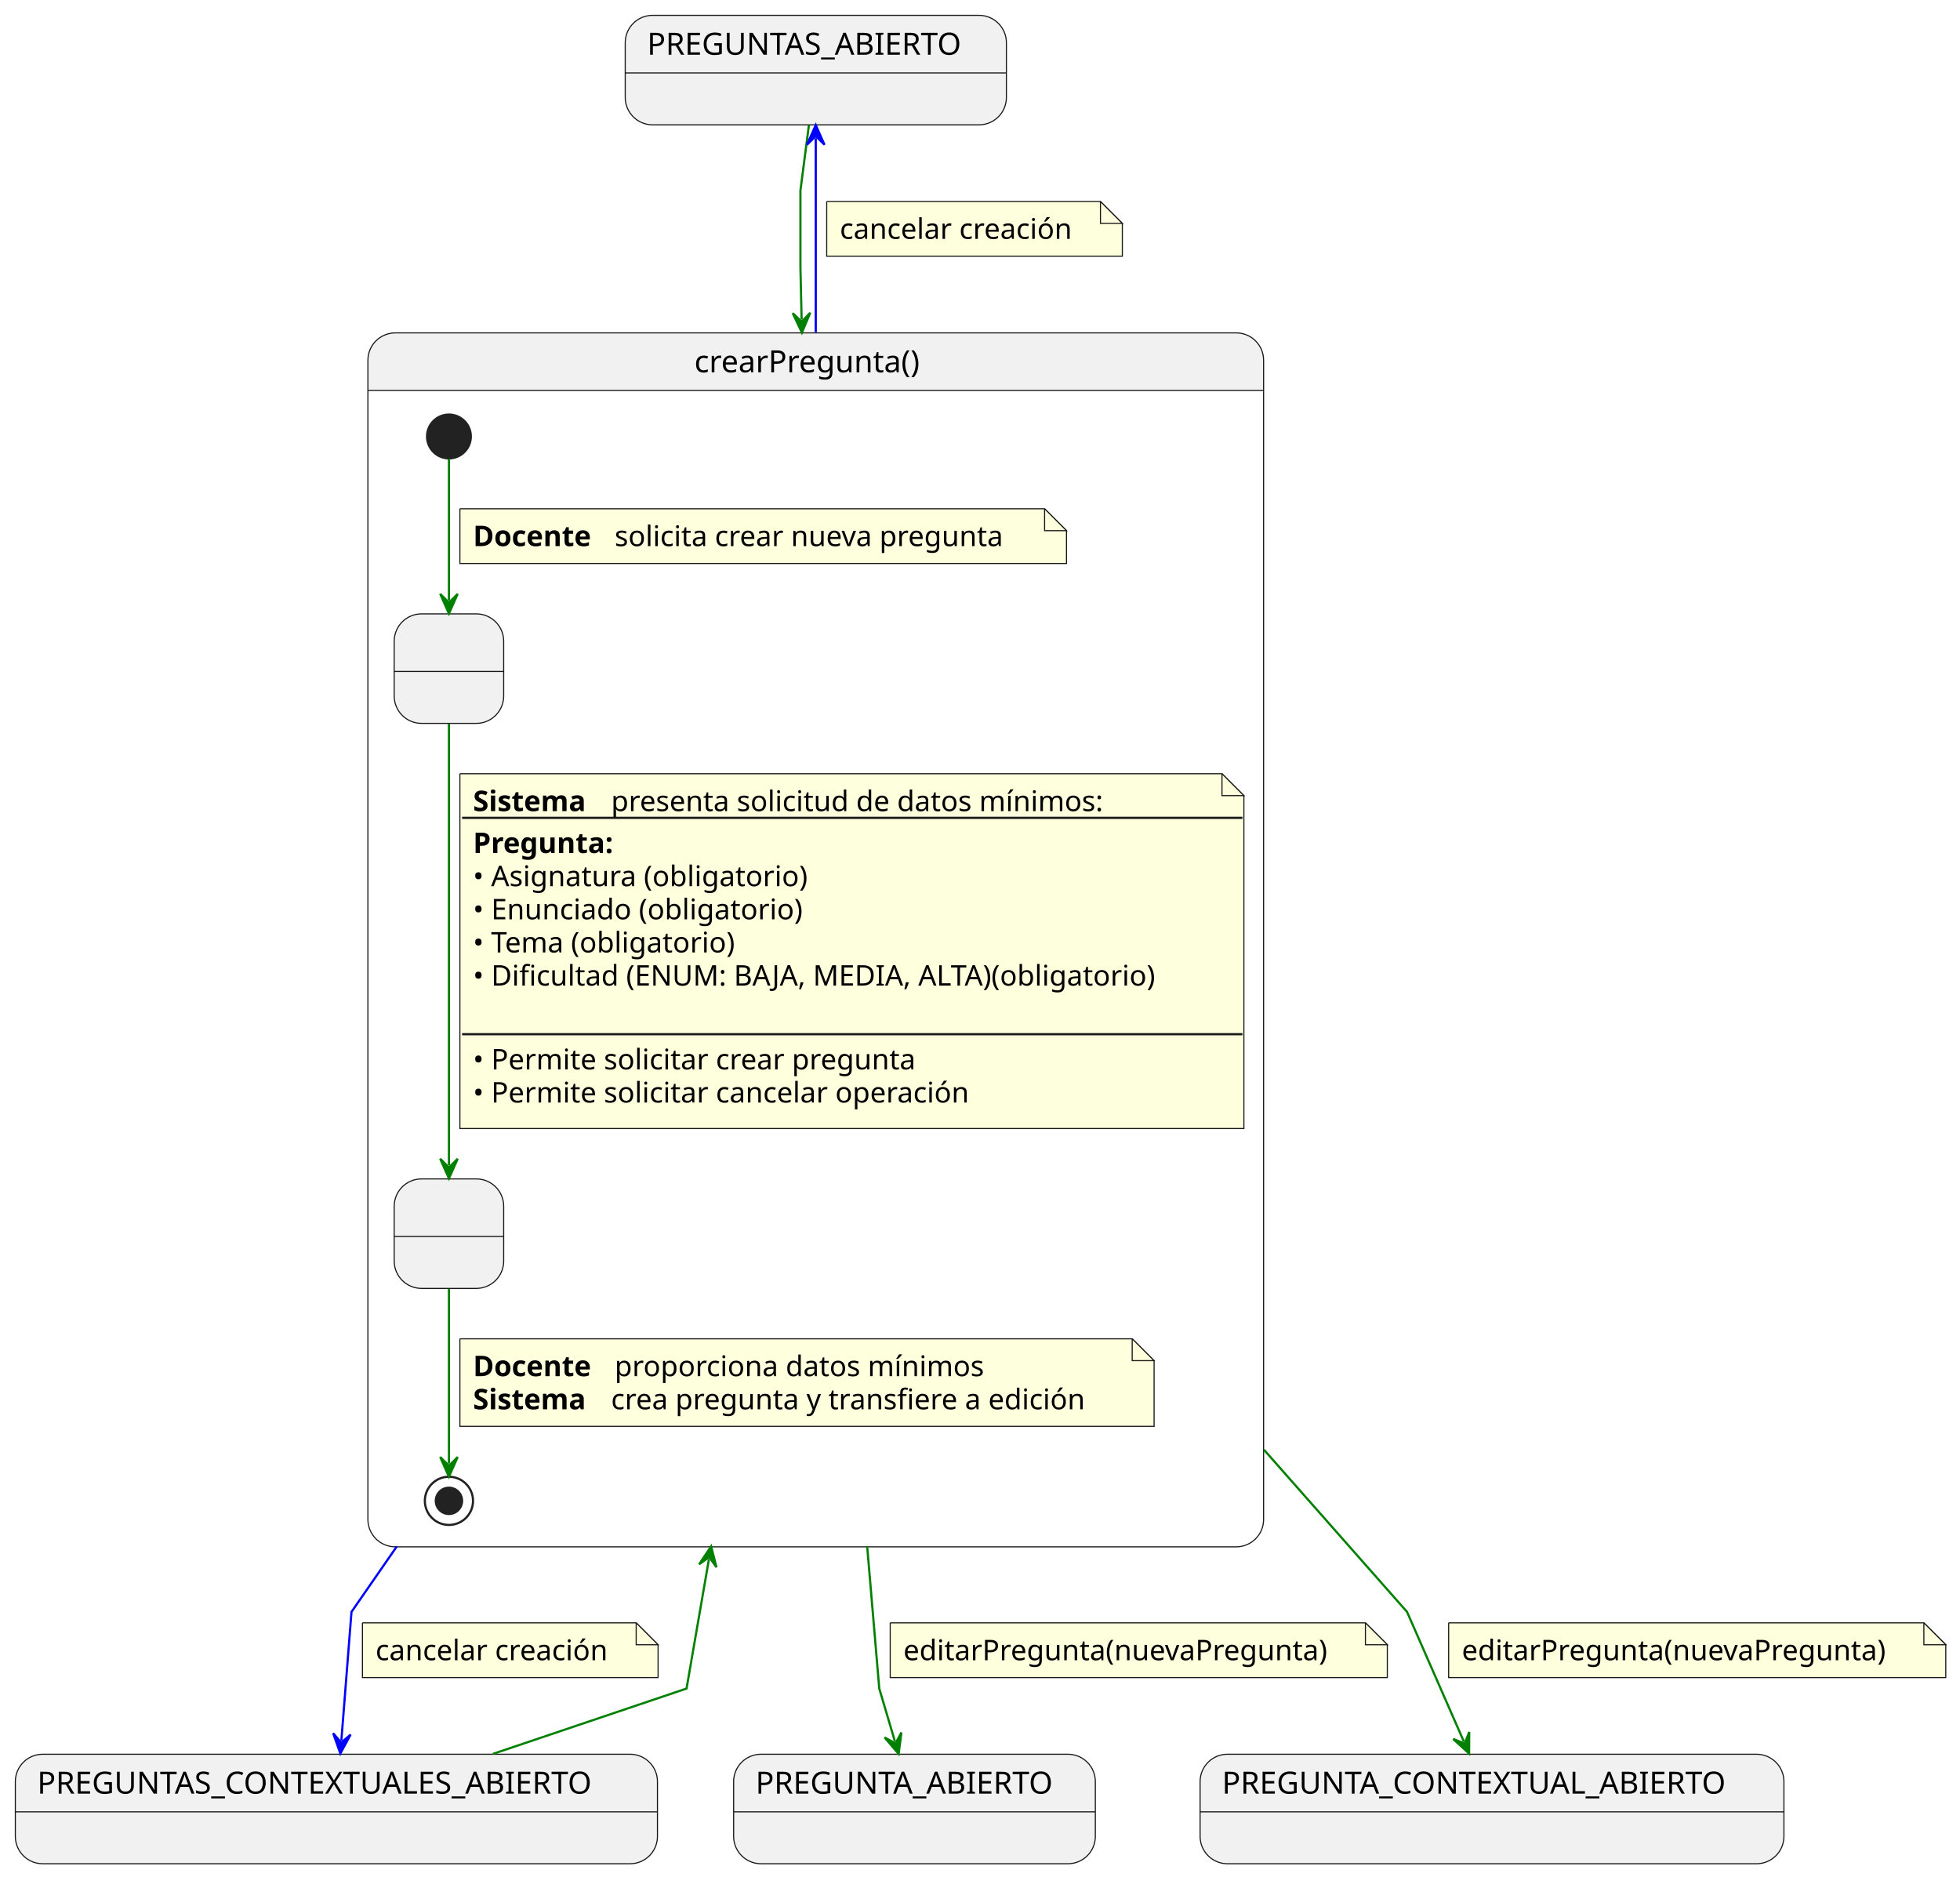
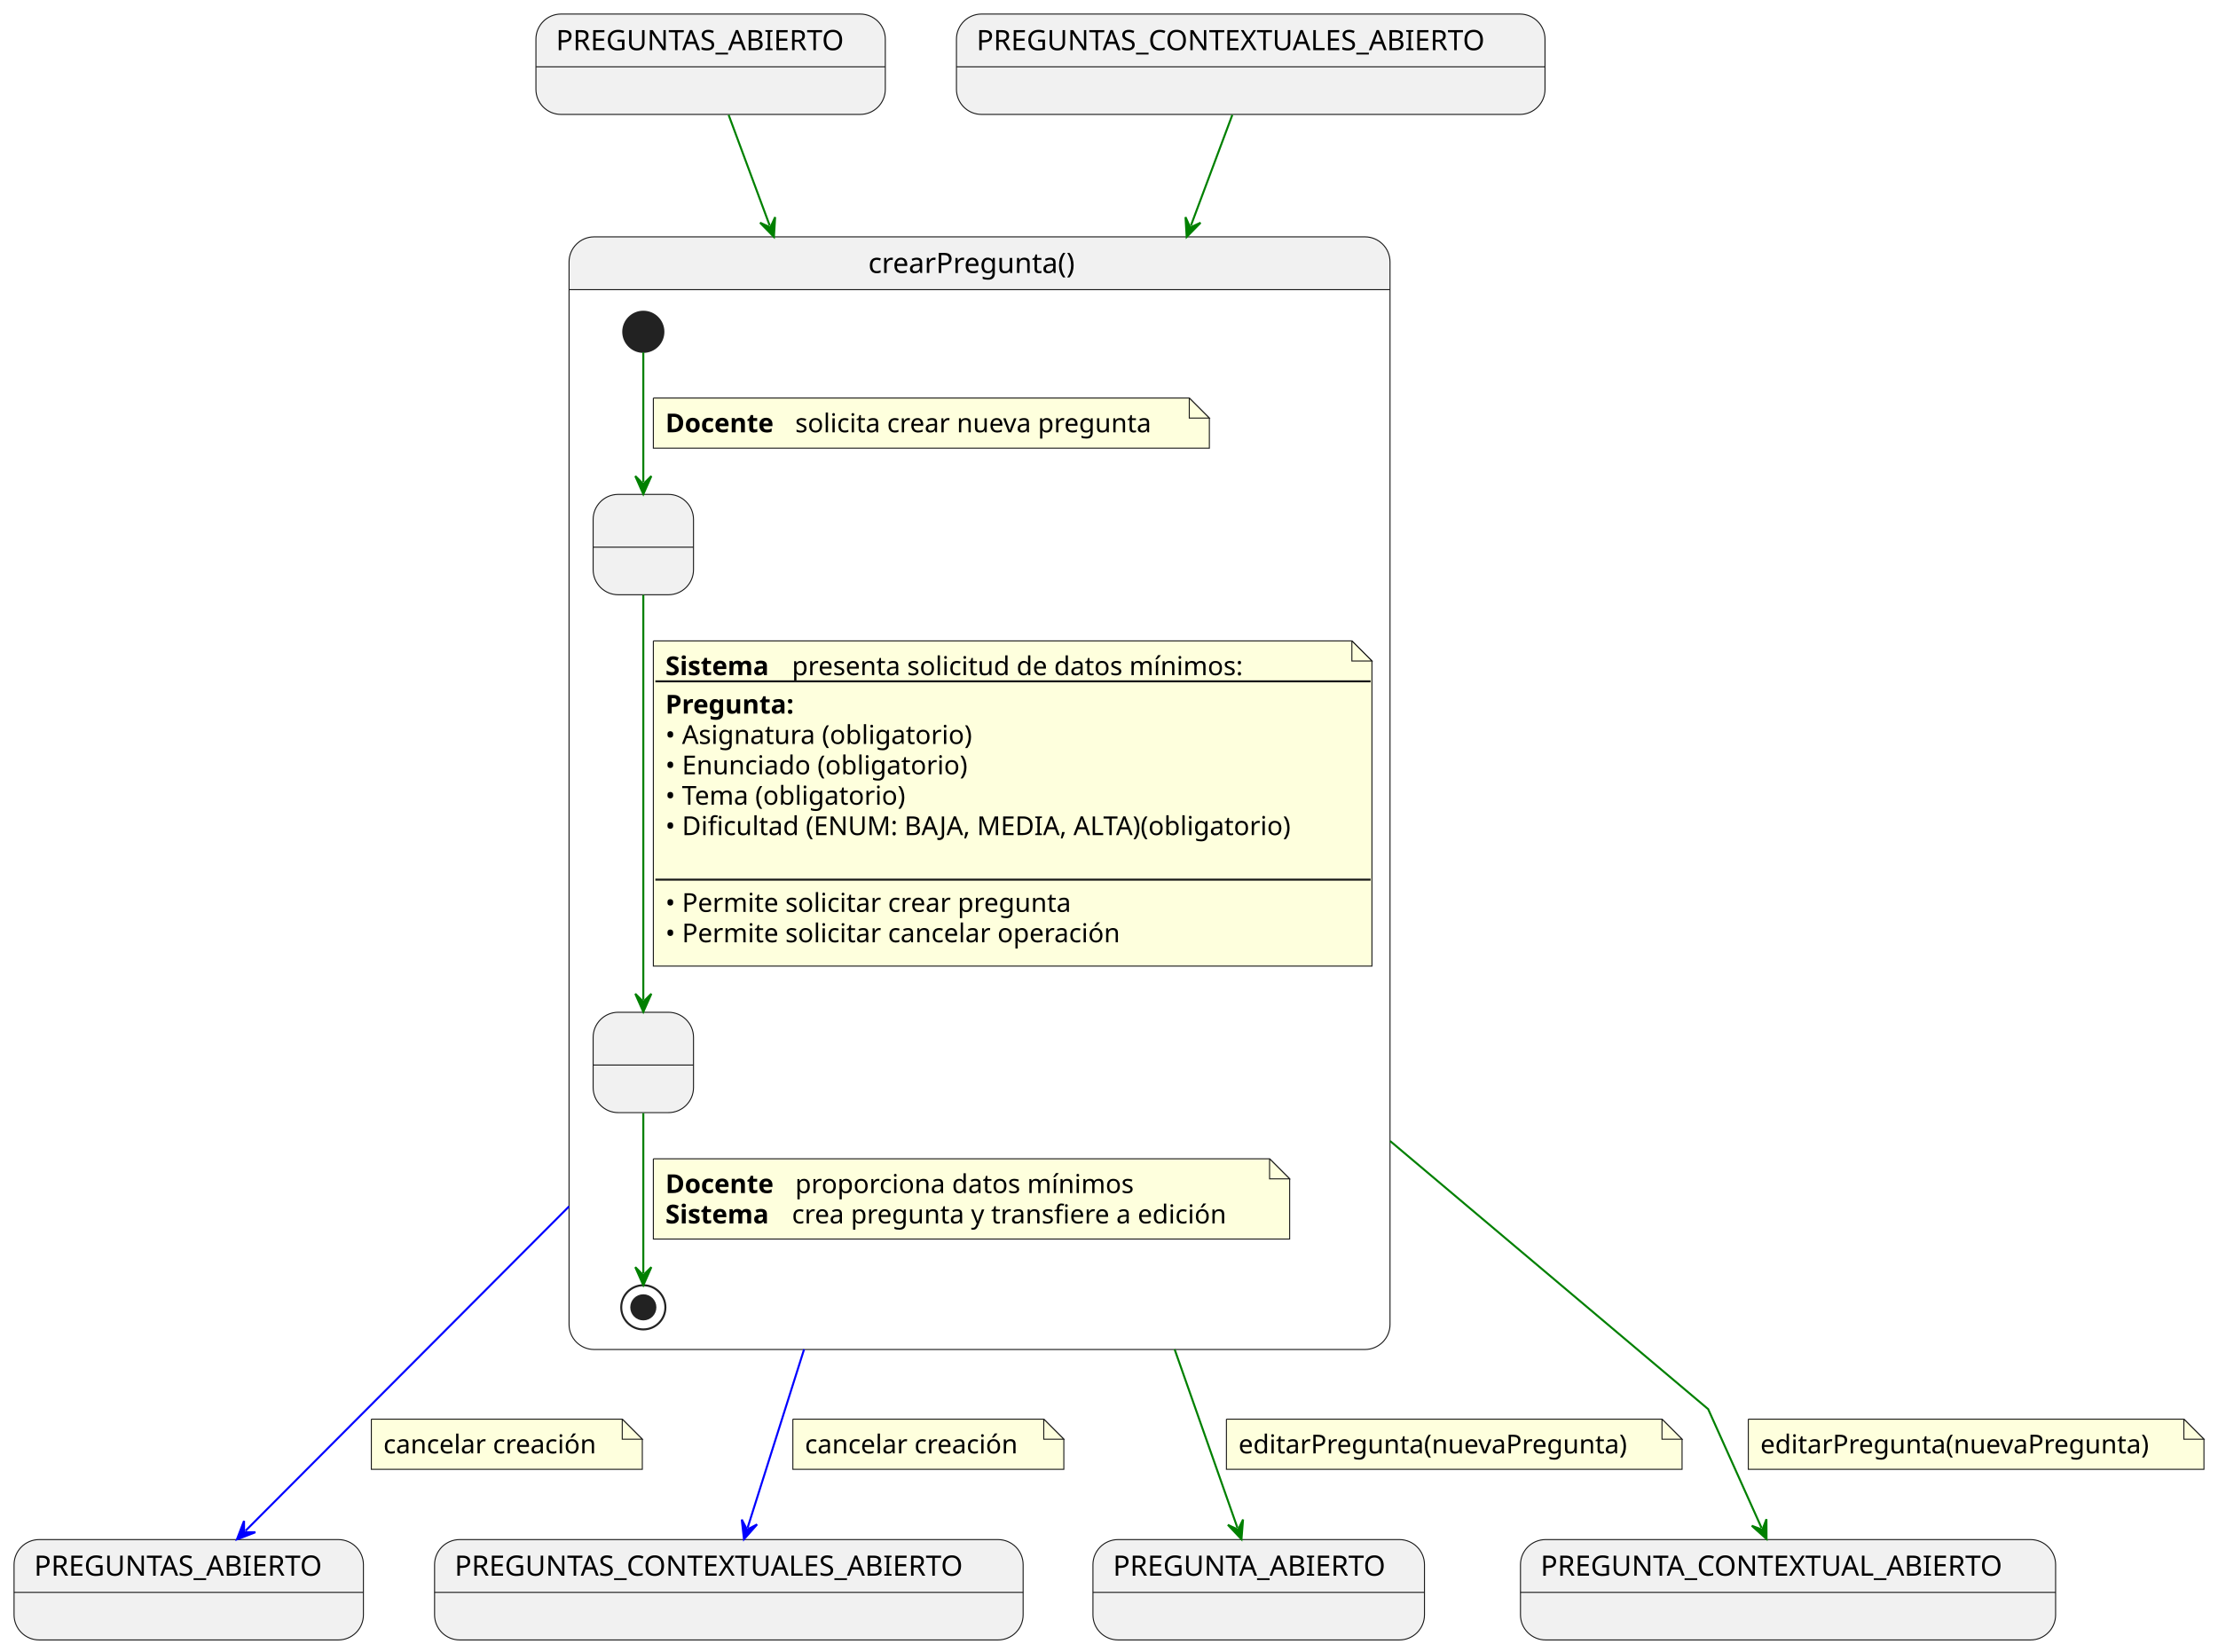
- <svg xmlns="http://www.w3.org/2000/svg" contentStyleType="text/css" data-diagram-type="STATE" height="857px" preserveAspectRatio="none" style="width:895px;height:857px;background:#FFFFFF;" version="1.1" viewBox="0 0 895 857" width="895px" zoomAndPan="magnify">
+ <svg xmlns="http://www.w3.org/2000/svg" contentStyleType="text/css" data-diagram-type="STATE" height="823px" preserveAspectRatio="none" style="width:1105px;height:823px;background:#FFFFFF;" version="1.1" viewBox="0 0 1105 823" width="1105px" zoomAndPan="magnify">
  <defs />
  <g>
    <g id="PREGUNTAS_ABIERTO">
-       <rect fill="#F1F1F1" height="50" rx="12.5" ry="12.5" style="stroke:#181818;stroke-width:0.5;" width="174.055" x="285.5" y="7" />
-       <line style="stroke:#181818;stroke-width:0.5;" x1="285.5" x2="459.555" y1="33.297" y2="33.297" />
-       <text fill="#000000" font-family="sans-serif" font-size="14" lengthAdjust="spacing" textLength="154.055" x="295.5" y="24.995">PREGUNTAS_ABIERTO</text>
+       <rect fill="#F1F1F1" height="50" rx="12.5" ry="12.5" style="stroke:#181818;stroke-width:0.5;" width="174.055" x="267" y="7" />
+       <line style="stroke:#181818;stroke-width:0.5;" x1="267" x2="441.055" y1="33.297" y2="33.297" />
+       <text fill="#000000" font-family="sans-serif" font-size="14" lengthAdjust="spacing" textLength="154.055" x="277" y="24.995">PREGUNTAS_ABIERTO</text>
    </g>
    <g id="PREGUNTAS_CONTEXTUALES_ABIERTO">
-       <rect fill="#F1F1F1" height="50" rx="12.5" ry="12.5" style="stroke:#181818;stroke-width:0.5;" width="293.219" x="7" y="801" />
-       <line style="stroke:#181818;stroke-width:0.5;" x1="7" x2="300.219" y1="827.297" y2="827.297" />
-       <text fill="#000000" font-family="sans-serif" font-size="14" lengthAdjust="spacing" textLength="273.219" x="17" y="818.995">PREGUNTAS_CONTEXTUALES_ABIERTO</text>
+       <rect fill="#F1F1F1" height="50" rx="12.5" ry="12.5" style="stroke:#181818;stroke-width:0.5;" width="293.219" x="476.5" y="7" />
+       <line style="stroke:#181818;stroke-width:0.5;" x1="476.5" x2="769.719" y1="33.297" y2="33.297" />
+       <text fill="#000000" font-family="sans-serif" font-size="14" lengthAdjust="spacing" textLength="273.219" x="486.5" y="24.995">PREGUNTAS_CONTEXTUALES_ABIERTO</text>
+     </g>
+     <g id="PREGUNTAS_ABIERTO2">
+       <rect fill="#F1F1F1" height="50" rx="12.5" ry="12.5" style="stroke:#181818;stroke-width:0.5;" width="174.055" x="7" y="767" />
+       <line style="stroke:#181818;stroke-width:0.5;" x1="7" x2="181.055" y1="793.297" y2="793.297" />
+       <text fill="#000000" font-family="sans-serif" font-size="14" lengthAdjust="spacing" textLength="154.055" x="17" y="784.995">PREGUNTAS_ABIERTO</text>
+     </g>
+     <g id="PREGUNTAS_CONTEXTUALES_ABIERTO2">
+       <rect fill="#F1F1F1" height="50" rx="12.5" ry="12.5" style="stroke:#181818;stroke-width:0.5;" width="293.219" x="216.5" y="767" />
+       <line style="stroke:#181818;stroke-width:0.5;" x1="216.5" x2="509.719" y1="793.297" y2="793.297" />
+       <text fill="#000000" font-family="sans-serif" font-size="14" lengthAdjust="spacing" textLength="273.219" x="226.5" y="784.995">PREGUNTAS_CONTEXTUALES_ABIERTO</text>
    </g>
    <g id="PREGUNTA_ABIERTO">
-       <rect fill="#F1F1F1" height="50" rx="12.5" ry="12.5" style="stroke:#181818;stroke-width:0.5;" width="165.168" x="335" y="801" />
-       <line style="stroke:#181818;stroke-width:0.5;" x1="335" x2="500.168" y1="827.297" y2="827.297" />
-       <text fill="#000000" font-family="sans-serif" font-size="14" lengthAdjust="spacing" textLength="145.168" x="345" y="818.995">PREGUNTA_ABIERTO</text>
+       <rect fill="#F1F1F1" height="50" rx="12.5" ry="12.5" style="stroke:#181818;stroke-width:0.5;" width="165.168" x="544.5" y="767" />
+       <line style="stroke:#181818;stroke-width:0.5;" x1="544.5" x2="709.668" y1="793.297" y2="793.297" />
+       <text fill="#000000" font-family="sans-serif" font-size="14" lengthAdjust="spacing" textLength="145.168" x="554.5" y="784.995">PREGUNTA_ABIERTO</text>
    </g>
    <g id="PREGUNTA_CONTEXTUAL_ABIERTO">
-       <rect fill="#F1F1F1" height="50" rx="12.5" ry="12.5" style="stroke:#181818;stroke-width:0.5;" width="266.6" x="548" y="801" />
-       <line style="stroke:#181818;stroke-width:0.5;" x1="548" x2="814.6" y1="827.297" y2="827.297" />
-       <text fill="#000000" font-family="sans-serif" font-size="14" lengthAdjust="spacing" textLength="246.6" x="558" y="818.995">PREGUNTA_CONTEXTUAL_ABIERTO</text>
+       <rect fill="#F1F1F1" height="50" rx="12.5" ry="12.5" style="stroke:#181818;stroke-width:0.5;" width="266.6" x="757.5" y="767" />
+       <line style="stroke:#181818;stroke-width:0.5;" x1="757.5" x2="1024.1" y1="793.297" y2="793.297" />
+       <text fill="#000000" font-family="sans-serif" font-size="14" lengthAdjust="spacing" textLength="246.6" x="767.5" y="784.995">PREGUNTA_CONTEXTUAL_ABIERTO</text>
    </g>
-     <path d="M180.5,152 L564.5,152 A12.5,12.5 0 0 1 577,164.5 L577,178.297 L168,178.297 L168,164.5 A12.5,12.5 0 0 1 180.5,152" fill="#F1F1F1" />
-     <rect fill="none" height="554.297" rx="12.5" ry="12.5" style="stroke:#181818;stroke-width:0.5;" width="409" x="168" y="152" />
-     <line style="stroke:#181818;stroke-width:0.5;" x1="168" x2="577" y1="178.297" y2="178.297" />
-     <text fill="#000000" font-family="sans-serif" font-size="14" lengthAdjust="spacing" textLength="110.838" x="317.081" y="169.995">crearPregunta()</text>
+     <path d="M296,118 L680,118 A12.5,12.5 0 0 1 692.5,130.5 L692.5,144.297 L283.5,144.297 L283.5,130.5 A12.5,12.5 0 0 1 296,118" fill="#F1F1F1" />
+     <rect fill="none" height="554.297" rx="12.5" ry="12.5" style="stroke:#181818;stroke-width:0.5;" width="409" x="283.5" y="118" />
+     <line style="stroke:#181818;stroke-width:0.5;" x1="283.5" x2="692.5" y1="144.297" y2="144.297" />
+     <text fill="#000000" font-family="sans-serif" font-size="14" lengthAdjust="spacing" textLength="110.838" x="432.581" y="135.995">crearPregunta()</text>
    <g id="crearPregunta.SolicitandoDatosPregunta">
-       <rect fill="#F1F1F1" height="50" rx="12.5" ry="12.5" style="stroke:#181818;stroke-width:0.5;" width="50" x="180" y="280.297" />
-       <line style="stroke:#181818;stroke-width:0.5;" x1="180" x2="230" y1="306.594" y2="306.594" />
-       <text fill="#000000" font-family="sans-serif" font-size="14" lengthAdjust="spacing" textLength="4.45" x="202.775" y="298.292"> </text>
+       <rect fill="#F1F1F1" height="50" rx="12.5" ry="12.5" style="stroke:#181818;stroke-width:0.5;" width="50" x="295.5" y="246.297" />
+       <line style="stroke:#181818;stroke-width:0.5;" x1="295.5" x2="345.5" y1="272.594" y2="272.594" />
+       <text fill="#000000" font-family="sans-serif" font-size="14" lengthAdjust="spacing" textLength="4.45" x="318.275" y="264.292"> </text>
    </g>
    <g id="crearPregunta.ProcesandoCreacion">
-       <rect fill="#F1F1F1" height="50" rx="12.5" ry="12.5" style="stroke:#181818;stroke-width:0.5;" width="50" x="180" y="538.297" />
-       <line style="stroke:#181818;stroke-width:0.5;" x1="180" x2="230" y1="564.594" y2="564.594" />
-       <text fill="#000000" font-family="sans-serif" font-size="14" lengthAdjust="spacing" textLength="4.45" x="202.775" y="556.292"> </text>
+       <rect fill="#F1F1F1" height="50" rx="12.5" ry="12.5" style="stroke:#181818;stroke-width:0.5;" width="50" x="295.5" y="504.297" />
+       <line style="stroke:#181818;stroke-width:0.5;" x1="295.5" x2="345.5" y1="530.594" y2="530.594" />
+       <text fill="#000000" font-family="sans-serif" font-size="14" lengthAdjust="spacing" textLength="4.45" x="318.275" y="522.292"> </text>
    </g>
-     <ellipse cx="205" cy="199.297" fill="#222222" rx="10" ry="10" style="stroke:#222222;stroke-width:1;" />
-     <ellipse cx="205" cy="685.297" fill="none" rx="11" ry="11" style="stroke:#222222;stroke-width:1;" />
-     <ellipse cx="205" cy="685.297" fill="#222222" rx="6" ry="6" style="stroke:#222222;stroke-width:1;" />
-     <g class="link" data-entity-1=".start.crearPregunta" data-entity-2="SolicitandoDatosPregunta" data-source-line="18" data-uid="lnk5" id="link_.start.crearPregunta_SolicitandoDatosPregunta">
-       <path d="M205,209.527 C205,225.237 205,251.657 205,274.167" fill="none" id="*start*crearPregunta-to-SolicitandoDatosPregunta" style="stroke:#008000;stroke-width:1;" />
-       <polygon fill="#008000" points="205,280.167,209,271.167,205,275.167,201,271.167,205,280.167" style="stroke:#008000;stroke-width:1;" />
-       <path d="M210,232.297 L210,257.297 L487,257.297 L487,242.297 L477,232.297 L210,232.297" fill="#FEFFDD" style="stroke:#181818;stroke-width:0.5;" />
-       <path d="M477,232.297 L477,242.297 L487,242.297 L477,232.297" fill="#FEFFDD" style="stroke:#181818;stroke-width:0.5;" />
-       <text fill="#000000" font-family="sans-serif" font-size="13" font-weight="bold" lengthAdjust="spacing" textLength="60.531" x="216" y="249.364">Docente</text>
-       <text fill="#000000" font-family="sans-serif" font-size="13" lengthAdjust="spacing" textLength="191.496" x="280.664" y="249.364">solicita crear nueva pregunta</text>
+     <ellipse cx="320.5" cy="165.297" fill="#222222" rx="10" ry="10" style="stroke:#222222;stroke-width:1;" />
+     <ellipse cx="320.5" cy="651.297" fill="none" rx="11" ry="11" style="stroke:#222222;stroke-width:1;" />
+     <ellipse cx="320.5" cy="651.297" fill="#222222" rx="6" ry="6" style="stroke:#222222;stroke-width:1;" />
+     <g class="link" data-entity-1=".start.crearPregunta" data-entity-2="SolicitandoDatosPregunta" data-source-line="20" data-uid="lnk5" id="link_.start.crearPregunta_SolicitandoDatosPregunta">
+       <path d="M320.5,175.527 C320.5,191.237 320.5,217.657 320.5,240.167" fill="none" id="*start*crearPregunta-to-SolicitandoDatosPregunta" style="stroke:#008000;stroke-width:1;" />
+       <polygon fill="#008000" points="320.5,246.167,324.5,237.167,320.5,241.167,316.5,237.167,320.5,246.167" style="stroke:#008000;stroke-width:1;" />
+       <path d="M325.5,198.297 L325.5,223.297 L602.5,223.297 L602.5,208.297 L592.5,198.297 L325.5,198.297" fill="#FEFFDD" style="stroke:#181818;stroke-width:0.5;" />
+       <path d="M592.5,198.297 L592.5,208.297 L602.5,208.297 L592.5,198.297" fill="#FEFFDD" style="stroke:#181818;stroke-width:0.5;" />
+       <text fill="#000000" font-family="sans-serif" font-size="13" font-weight="bold" lengthAdjust="spacing" textLength="60.531" x="331.5" y="215.364">Docente</text>
+       <text fill="#000000" font-family="sans-serif" font-size="13" lengthAdjust="spacing" textLength="191.496" x="396.164" y="215.364">solicita crear nueva pregunta</text>
    </g>
-     <g class="link" data-entity-1="SolicitandoDatosPregunta" data-entity-2="ProcesandoCreacion" data-source-line="23" data-uid="lnk6" id="link_SolicitandoDatosPregunta_ProcesandoCreacion">
-       <path d="M205,330.377 C205,379.177 205,483.197 205,532.087" fill="none" id="SolicitandoDatosPregunta-to-ProcesandoCreacion" style="stroke:#008000;stroke-width:1;" />
-       <polygon fill="#008000" points="205,538.087,209,529.087,205,533.087,201,529.087,205,538.087" style="stroke:#008000;stroke-width:1;" />
-       <path d="M210,353.297 L210,515.297 L568,515.297 L568,363.297 L558,353.297 L210,353.297" fill="#FEFFDD" style="stroke:#181818;stroke-width:0.5;" />
-       <path d="M558,353.297 L558,363.297 L568,363.297 L558,353.297" fill="#FEFFDD" style="stroke:#181818;stroke-width:0.5;" />
-       <text fill="#000000" font-family="sans-serif" font-size="13" font-weight="bold" lengthAdjust="spacing" textLength="58.906" x="216" y="370.364">Sistema</text>
-       <text fill="#000000" font-family="sans-serif" font-size="13" lengthAdjust="spacing" textLength="240.684" x="279.039" y="370.364">presenta solicitud de datos mínimos:</text>
-       <line style="stroke:#181818;stroke-width:1;" x1="211" x2="567.34" y1="373.43" y2="373.43" />
-       <text fill="#000000" font-family="sans-serif" font-size="13" font-weight="bold" lengthAdjust="spacing" textLength="72.757" x="216" y="389.497">Pregunta:</text>
-       <text fill="#000000" font-family="sans-serif" font-size="13" lengthAdjust="spacing" textLength="166.067" x="216" y="404.629">• Asignatura (obligatorio)</text>
-       <text fill="#000000" font-family="sans-serif" font-size="13" lengthAdjust="spacing" textLength="163.547" x="216" y="419.762">• Enunciado (obligatorio)</text>
-       <text fill="#000000" font-family="sans-serif" font-size="13" lengthAdjust="spacing" textLength="132.253" x="216" y="434.895">• Tema (obligatorio)</text>
-       <text fill="#000000" font-family="sans-serif" font-size="13" lengthAdjust="spacing" textLength="337.34" x="216" y="450.028">• Dificultad (ENUM: BAJA, MEDIA, ALTA)(obligatorio)</text>
-       <text fill="#000000" font-family="sans-serif" font-size="13" lengthAdjust="spacing" textLength="4.132" x="216" y="465.161"> </text>
-       <line style="stroke:#181818;stroke-width:1;" x1="211" x2="567.34" y1="472.227" y2="472.227" />
-       <text fill="#000000" font-family="sans-serif" font-size="13" lengthAdjust="spacing" textLength="219.058" x="216" y="488.293">• Permite solicitar crear pregunta</text>
-       <text fill="#000000" font-family="sans-serif" font-size="13" lengthAdjust="spacing" textLength="245.756" x="216" y="503.426">• Permite solicitar cancelar operación</text>
+     <g class="link" data-entity-1="SolicitandoDatosPregunta" data-entity-2="ProcesandoCreacion" data-source-line="25" data-uid="lnk6" id="link_SolicitandoDatosPregunta_ProcesandoCreacion">
+       <path d="M320.5,296.377 C320.5,345.177 320.5,449.197 320.5,498.087" fill="none" id="SolicitandoDatosPregunta-to-ProcesandoCreacion" style="stroke:#008000;stroke-width:1;" />
+       <polygon fill="#008000" points="320.5,504.087,324.5,495.087,320.5,499.087,316.5,495.087,320.5,504.087" style="stroke:#008000;stroke-width:1;" />
+       <path d="M325.5,319.297 L325.5,481.297 L683.5,481.297 L683.5,329.297 L673.5,319.297 L325.5,319.297" fill="#FEFFDD" style="stroke:#181818;stroke-width:0.5;" />
+       <path d="M673.5,319.297 L673.5,329.297 L683.5,329.297 L673.5,319.297" fill="#FEFFDD" style="stroke:#181818;stroke-width:0.5;" />
+       <text fill="#000000" font-family="sans-serif" font-size="13" font-weight="bold" lengthAdjust="spacing" textLength="58.906" x="331.5" y="336.364">Sistema</text>
+       <text fill="#000000" font-family="sans-serif" font-size="13" lengthAdjust="spacing" textLength="240.684" x="394.539" y="336.364">presenta solicitud de datos mínimos:</text>
+       <line style="stroke:#181818;stroke-width:1;" x1="326.5" x2="682.84" y1="339.43" y2="339.43" />
+       <text fill="#000000" font-family="sans-serif" font-size="13" font-weight="bold" lengthAdjust="spacing" textLength="72.757" x="331.5" y="355.497">Pregunta:</text>
+       <text fill="#000000" font-family="sans-serif" font-size="13" lengthAdjust="spacing" textLength="166.067" x="331.5" y="370.629">• Asignatura (obligatorio)</text>
+       <text fill="#000000" font-family="sans-serif" font-size="13" lengthAdjust="spacing" textLength="163.547" x="331.5" y="385.762">• Enunciado (obligatorio)</text>
+       <text fill="#000000" font-family="sans-serif" font-size="13" lengthAdjust="spacing" textLength="132.253" x="331.5" y="400.895">• Tema (obligatorio)</text>
+       <text fill="#000000" font-family="sans-serif" font-size="13" lengthAdjust="spacing" textLength="337.34" x="331.5" y="416.028">• Dificultad (ENUM: BAJA, MEDIA, ALTA)(obligatorio)</text>
+       <text fill="#000000" font-family="sans-serif" font-size="13" lengthAdjust="spacing" textLength="4.132" x="331.5" y="431.161"> </text>
+       <line style="stroke:#181818;stroke-width:1;" x1="326.5" x2="682.84" y1="438.227" y2="438.227" />
+       <text fill="#000000" font-family="sans-serif" font-size="13" lengthAdjust="spacing" textLength="219.058" x="331.5" y="454.293">• Permite solicitar crear pregunta</text>
+       <text fill="#000000" font-family="sans-serif" font-size="13" lengthAdjust="spacing" textLength="245.756" x="331.5" y="469.426">• Permite solicitar cancelar operación</text>
    </g>
-     <g class="link" data-entity-1="ProcesandoCreacion" data-entity-2=".end.crearPregunta" data-source-line="38" data-uid="lnk8" id="link_ProcesandoCreacion_.end.crearPregunta">
-       <path d="M205,588.577 C205,614.877 205,649.567 205,668.277" fill="none" id="ProcesandoCreacion-to-*end*crearPregunta" style="stroke:#008000;stroke-width:1;" />
-       <polygon fill="#008000" points="205,674.277,209,665.277,205,669.277,201,665.277,205,674.277" style="stroke:#008000;stroke-width:1;" />
-       <path d="M210,611.297 L210,651.297 L527,651.297 L527,621.297 L517,611.297 L210,611.297" fill="#FEFFDD" style="stroke:#181818;stroke-width:0.5;" />
-       <path d="M517,611.297 L517,621.297 L527,621.297 L517,611.297" fill="#FEFFDD" style="stroke:#181818;stroke-width:0.5;" />
-       <text fill="#000000" font-family="sans-serif" font-size="13" font-weight="bold" lengthAdjust="spacing" textLength="60.531" x="216" y="628.364">Docente</text>
-       <text fill="#000000" font-family="sans-serif" font-size="13" lengthAdjust="spacing" textLength="177.842" x="280.664" y="628.364">proporciona datos mínimos</text>
-       <text fill="#000000" font-family="sans-serif" font-size="13" font-weight="bold" lengthAdjust="spacing" textLength="58.906" x="216" y="643.497">Sistema</text>
-       <text fill="#000000" font-family="sans-serif" font-size="13" lengthAdjust="spacing" textLength="233.93" x="279.039" y="643.497">crea pregunta y transfiere a edición</text>
+     <g class="link" data-entity-1="ProcesandoCreacion" data-entity-2=".end.crearPregunta" data-source-line="40" data-uid="lnk8" id="link_ProcesandoCreacion_.end.crearPregunta">
+       <path d="M320.5,554.577 C320.5,580.877 320.5,615.567 320.5,634.277" fill="none" id="ProcesandoCreacion-to-*end*crearPregunta" style="stroke:#008000;stroke-width:1;" />
+       <polygon fill="#008000" points="320.5,640.277,324.5,631.277,320.5,635.277,316.5,631.277,320.5,640.277" style="stroke:#008000;stroke-width:1;" />
+       <path d="M325.5,577.297 L325.5,617.297 L642.5,617.297 L642.5,587.297 L632.5,577.297 L325.5,577.297" fill="#FEFFDD" style="stroke:#181818;stroke-width:0.5;" />
+       <path d="M632.5,577.297 L632.5,587.297 L642.5,587.297 L632.5,577.297" fill="#FEFFDD" style="stroke:#181818;stroke-width:0.5;" />
+       <text fill="#000000" font-family="sans-serif" font-size="13" font-weight="bold" lengthAdjust="spacing" textLength="60.531" x="331.5" y="594.364">Docente</text>
+       <text fill="#000000" font-family="sans-serif" font-size="13" lengthAdjust="spacing" textLength="177.842" x="396.164" y="594.364">proporciona datos mínimos</text>
+       <text fill="#000000" font-family="sans-serif" font-size="13" font-weight="bold" lengthAdjust="spacing" textLength="58.906" x="331.5" y="609.497">Sistema</text>
+       <text fill="#000000" font-family="sans-serif" font-size="13" lengthAdjust="spacing" textLength="233.93" x="394.539" y="609.497">crea pregunta y transfiere a edición</text>
    </g>
-     <g class="link" data-entity-1="PREGUNTAS_ABIERTO" data-entity-2="crearPregunta" data-source-line="10" data-uid="lnk2" id="link_PREGUNTAS_ABIERTO_crearPregunta">
-       <path d="M369.37,57.16 C367.5,71.53 365.5,87 365.5,87 C365.5,87 365.5,122 365.5,122 C365.5,122 365.623,127.442 366.043,145.902" fill="none" id="PREGUNTAS_ABIERTO-to-crearPregunta" style="stroke:#008000;stroke-width:1;" />
-       <polygon fill="#008000" points="366.18,151.9,369.974,142.811,366.066,146.901,361.976,142.993,366.18,151.9" style="stroke:#008000;stroke-width:1;" />
+     <g class="link" data-entity-1="PREGUNTAS_ABIERTO" data-entity-2="crearPregunta" data-source-line="12" data-uid="lnk2" id="link_PREGUNTAS_ABIERTO_crearPregunta">
+       <path d="M363,57.25 C368.6,72.34 374.383,87.905 383.463,112.375" fill="none" id="PREGUNTAS_ABIERTO-to-crearPregunta" style="stroke:#008000;stroke-width:1;" />
+       <polygon fill="#008000" points="385.55,118,386.169,108.171,383.811,113.312,378.669,110.954,385.55,118" style="stroke:#008000;stroke-width:1;" />
    </g>
-     <g class="link" data-entity-1="crearPregunta" data-entity-2="PREGUNTAS_ABIERTO" data-source-line="57" data-uid="lnk11" id="link_crearPregunta_PREGUNTAS_ABIERTO">
-       <path d="M372.5,151.7 C372.5,112.72 372.5,84.64 372.5,63.11" fill="none" id="crearPregunta-to-PREGUNTAS_ABIERTO" style="stroke:#0000FF;stroke-width:1;" />
-       <polygon fill="#0000FF" points="372.5,57.11,368.5,66.11,372.5,62.11,376.5,66.11,372.5,57.11" style="stroke:#0000FF;stroke-width:1;" />
-       <path d="M377.5,92 L377.5,117 L512.5,117 L512.5,102 L502.5,92 L377.5,92" fill="#FEFFDD" style="stroke:#181818;stroke-width:0.5;" />
-       <path d="M502.5,92 L502.5,102 L512.5,102 L502.5,92" fill="#FEFFDD" style="stroke:#181818;stroke-width:0.5;" />
-       <text fill="#000000" font-family="sans-serif" font-size="13" lengthAdjust="spacing" textLength="114.962" x="383.5" y="109.067">cancelar creación</text>
+     <g class="link" data-entity-1="PREGUNTAS_CONTEXTUALES_ABIERTO" data-entity-2="crearPregunta" data-source-line="13" data-uid="lnk3" id="link_PREGUNTAS_CONTEXTUALES_ABIERTO_crearPregunta">
+       <path d="M613.93,57.25 C608.29,72.34 602.473,87.911 593.313,112.381" fill="none" id="PREGUNTAS_CONTEXTUALES_ABIERTO-to-crearPregunta" style="stroke:#008000;stroke-width:1;" />
+       <polygon fill="#008000" points="591.21,118,598.111,110.974,592.963,113.317,590.619,108.169,591.21,118" style="stroke:#008000;stroke-width:1;" />
    </g>
-     <g class="link" data-entity-1="PREGUNTAS_CONTEXTUALES_ABIERTO" data-entity-2="crearPregunta" data-source-line="11" data-uid="lnk3" id="link_PREGUNTAS_CONTEXTUALES_ABIERTO_crearPregunta">
-       <path d="M225.08,800.84 C267.68,786.47 313.5,771 313.5,771 C313.5,771 317.076,750.312 323.716,711.972" fill="none" id="PREGUNTAS_CONTEXTUALES_ABIERTO-to-crearPregunta" style="stroke:#008000;stroke-width:1;" />
-       <polygon fill="#008000" points="324.74,706.06,319.263,714.245,323.887,710.987,327.146,715.611,324.74,706.06" style="stroke:#008000;stroke-width:1;" />
+     <g class="link" data-entity-1="crearPregunta" data-entity-2="PREGUNTA_ABIERTO" data-source-line="49" data-uid="lnk9" id="link_crearPregunta_PREGUNTA_ABIERTO">
+       <path d="M585.2,672.22 C598.92,711.19 608.919,739.61 616.499,761.16" fill="none" id="crearPregunta-to-PREGUNTA_ABIERTO" style="stroke:#008000;stroke-width:1;" />
+       <polygon fill="#008000" points="618.49,766.82,619.277,757.003,616.831,762.103,611.73,759.657,618.49,766.82" style="stroke:#008000;stroke-width:1;" />
+       <path d="M611,707 L611,732 L838,732 L838,717 L828,707 L611,707" fill="#FEFFDD" style="stroke:#181818;stroke-width:0.5;" />
+       <path d="M828,707 L828,717 L838,717 L828,707" fill="#FEFFDD" style="stroke:#181818;stroke-width:0.5;" />
+       <text fill="#000000" font-family="sans-serif" font-size="13" lengthAdjust="spacing" textLength="206.502" x="617" y="724.067">editarPregunta(nuevaPregunta)</text>
    </g>
-     <g class="link" data-entity-1="crearPregunta" data-entity-2="PREGUNTAS_CONTEXTUALES_ABIERTO" data-source-line="62" data-uid="lnk12" id="link_crearPregunta_PREGUNTAS_CONTEXTUALES_ABIERTO">
-       <path d="M181.21,706.1 C168.43,724.56 160.5,736 160.5,736 C160.5,736 157.962,768.349 155.882,794.699" fill="none" id="crearPregunta-to-PREGUNTAS_CONTEXTUALES_ABIERTO" style="stroke:#0000FF;stroke-width:1;" />
-       <polygon fill="#0000FF" points="155.41,800.68,160.106,792.023,155.804,795.696,152.131,791.393,155.41,800.68" style="stroke:#0000FF;stroke-width:1;" />
-       <path d="M165.5,741 L165.5,766 L300.5,766 L300.5,751 L290.5,741 L165.5,741" fill="#FEFFDD" style="stroke:#181818;stroke-width:0.5;" />
-       <path d="M290.5,741 L290.5,751 L300.5,751 L290.5,741" fill="#FEFFDD" style="stroke:#181818;stroke-width:0.5;" />
-       <text fill="#000000" font-family="sans-serif" font-size="13" lengthAdjust="spacing" textLength="114.962" x="171.5" y="758.067">cancelar creación</text>
+     <g class="link" data-entity-1="crearPregunta" data-entity-2="PREGUNTA_CONTEXTUAL_ABIERTO" data-source-line="54" data-uid="lnk10" id="link_crearPregunta_PREGUNTA_CONTEXTUAL_ABIERTO">
+       <path d="M692.57,568.45 C775.02,637.95 851,702 851,702 C851,702 865.771,734.857 877.611,761.207" fill="none" id="crearPregunta-to-PREGUNTA_CONTEXTUAL_ABIERTO" style="stroke:#008000;stroke-width:1;" />
+       <polygon fill="#008000" points="880.07,766.68,880.03,756.831,878.021,762.119,872.733,760.11,880.07,766.68" style="stroke:#008000;stroke-width:1;" />
+       <path d="M871,707 L871,732 L1098,732 L1098,717 L1088,707 L871,707" fill="#FEFFDD" style="stroke:#181818;stroke-width:0.5;" />
+       <path d="M1088,707 L1088,717 L1098,717 L1088,707" fill="#FEFFDD" style="stroke:#181818;stroke-width:0.5;" />
+       <text fill="#000000" font-family="sans-serif" font-size="13" lengthAdjust="spacing" textLength="206.502" x="877" y="724.067">editarPregunta(nuevaPregunta)</text>
    </g>
-     <g class="link" data-entity-1="crearPregunta" data-entity-2="PREGUNTA_ABIERTO" data-source-line="47" data-uid="lnk9" id="link_crearPregunta_PREGUNTA_ABIERTO">
-       <path d="M395.98,706.06 C399.24,744.4 401.5,771 401.5,771 C401.5,771 404.375,780.717 408.635,795.087" fill="none" id="crearPregunta-to-PREGUNTA_ABIERTO" style="stroke:#008000;stroke-width:1;" />
-       <polygon fill="#008000" points="410.34,800.84,411.617,791.074,408.919,796.046,403.947,793.348,410.34,800.84" style="stroke:#008000;stroke-width:1;" />
-       <path d="M406.5,741 L406.5,766 L633.5,766 L633.5,751 L623.5,741 L406.5,741" fill="#FEFFDD" style="stroke:#181818;stroke-width:0.5;" />
-       <path d="M623.5,741 L623.5,751 L633.5,751 L623.5,741" fill="#FEFFDD" style="stroke:#181818;stroke-width:0.5;" />
-       <text fill="#000000" font-family="sans-serif" font-size="13" lengthAdjust="spacing" textLength="206.502" x="412.5" y="758.067">editarPregunta(nuevaPregunta)</text>
+     <g class="link" data-entity-1="crearPregunta" data-entity-2="PREGUNTAS_ABIERTO2" data-source-line="59" data-uid="lnk11" id="link_crearPregunta_PREGUNTAS_ABIERTO2">
+       <path d="M283.5,601.02 C217.17,667.52 156.207,728.632 122.287,762.642" fill="none" id="crearPregunta-to-PREGUNTAS_ABIERTO2" style="stroke:#0000FF;stroke-width:1;" />
+       <polygon fill="#0000FF" points="118.05,766.89,127.238,763.342,121.581,763.35,121.573,757.693,118.05,766.89" style="stroke:#0000FF;stroke-width:1;" />
+       <path d="M185,707 L185,732 L320,732 L320,717 L310,707 L185,707" fill="#FEFFDD" style="stroke:#181818;stroke-width:0.5;" />
+       <path d="M310,707 L310,717 L320,717 L310,707" fill="#FEFFDD" style="stroke:#181818;stroke-width:0.5;" />
+       <text fill="#000000" font-family="sans-serif" font-size="13" lengthAdjust="spacing" textLength="114.962" x="191" y="724.067">cancelar creación</text>
    </g>
-     <g class="link" data-entity-1="crearPregunta" data-entity-2="PREGUNTA_CONTEXTUAL_ABIERTO" data-source-line="52" data-uid="lnk10" id="link_crearPregunta_PREGUNTA_CONTEXTUAL_ABIERTO">
-       <path d="M577.14,661.93 C614.8,704.6 642.5,736 642.5,736 C642.5,736 656.893,768.834 668.433,795.184" fill="none" id="crearPregunta-to-PREGUNTA_CONTEXTUAL_ABIERTO" style="stroke:#008000;stroke-width:1;" />
-       <polygon fill="#008000" points="670.84,800.68,670.894,790.831,668.834,796.1,663.566,794.041,670.84,800.68" style="stroke:#008000;stroke-width:1;" />
-       <path d="M661.5,741 L661.5,766 L888.5,766 L888.5,751 L878.5,741 L661.5,741" fill="#FEFFDD" style="stroke:#181818;stroke-width:0.5;" />
-       <path d="M878.5,741 L878.5,751 L888.5,751 L878.5,741" fill="#FEFFDD" style="stroke:#181818;stroke-width:0.5;" />
-       <text fill="#000000" font-family="sans-serif" font-size="13" lengthAdjust="spacing" textLength="206.502" x="667.5" y="758.067">editarPregunta(nuevaPregunta)</text>
+     <g class="link" data-entity-1="crearPregunta" data-entity-2="PREGUNTAS_CONTEXTUALES_ABIERTO2" data-source-line="64" data-uid="lnk12" id="link_crearPregunta_PREGUNTAS_CONTEXTUALES_ABIERTO2">
+       <path d="M400.59,672.22 C388.26,711.19 379.28,739.55 372.46,761.1" fill="none" id="crearPregunta-to-PREGUNTAS_CONTEXTUALES_ABIERTO2" style="stroke:#0000FF;stroke-width:1;" />
+       <polygon fill="#0000FF" points="370.65,766.82,377.179,759.446,372.159,762.053,369.552,757.033,370.65,766.82" style="stroke:#0000FF;stroke-width:1;" />
+       <path d="M395,707 L395,732 L530,732 L530,717 L520,707 L395,707" fill="#FEFFDD" style="stroke:#181818;stroke-width:0.5;" />
+       <path d="M520,707 L520,717 L530,717 L520,707" fill="#FEFFDD" style="stroke:#181818;stroke-width:0.5;" />
+       <text fill="#000000" font-family="sans-serif" font-size="13" lengthAdjust="spacing" textLength="114.962" x="401" y="724.067">cancelar creación</text>
    </g>
  </g>
</svg>
